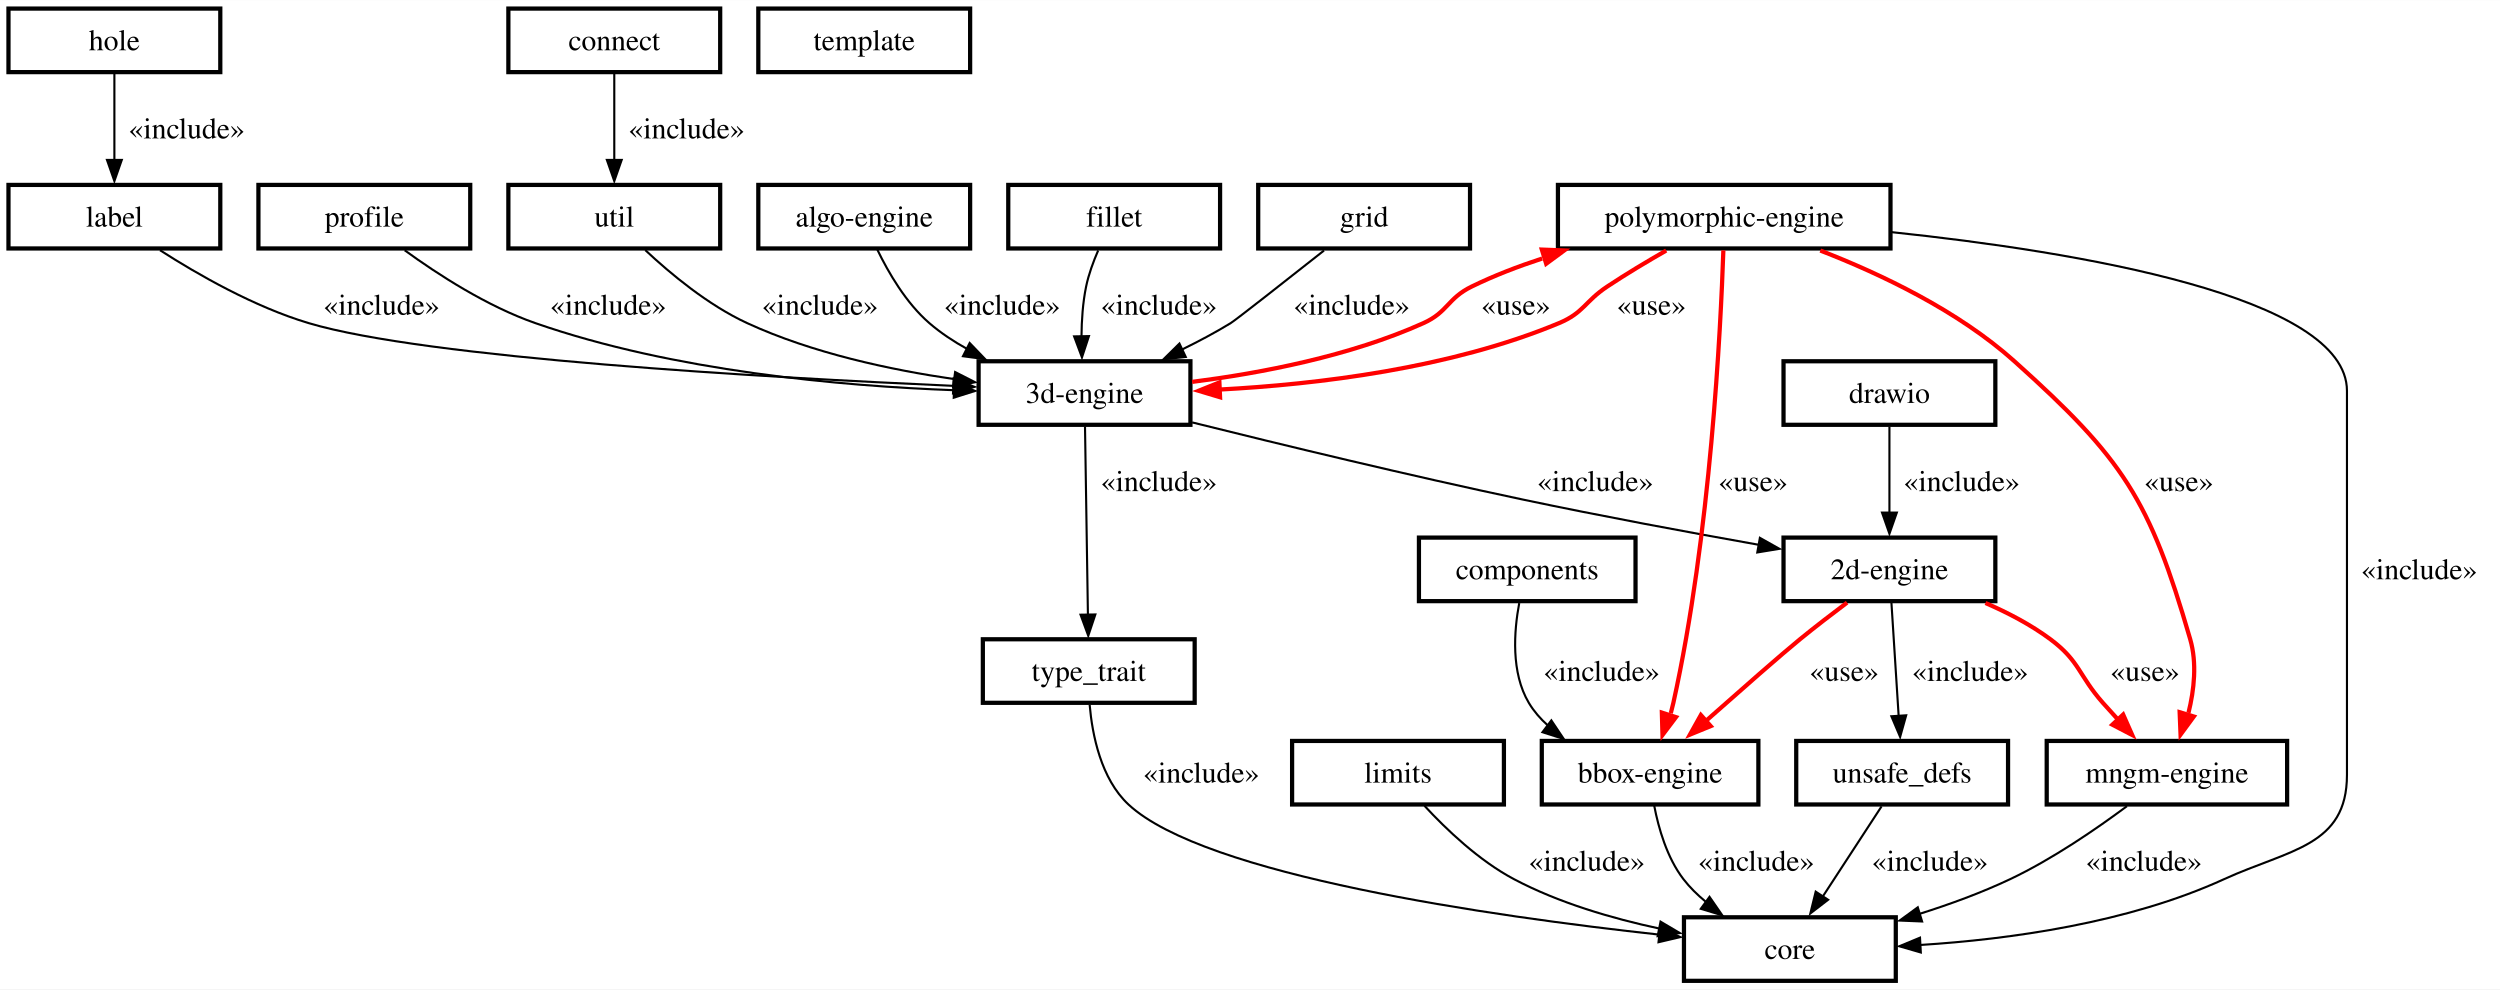
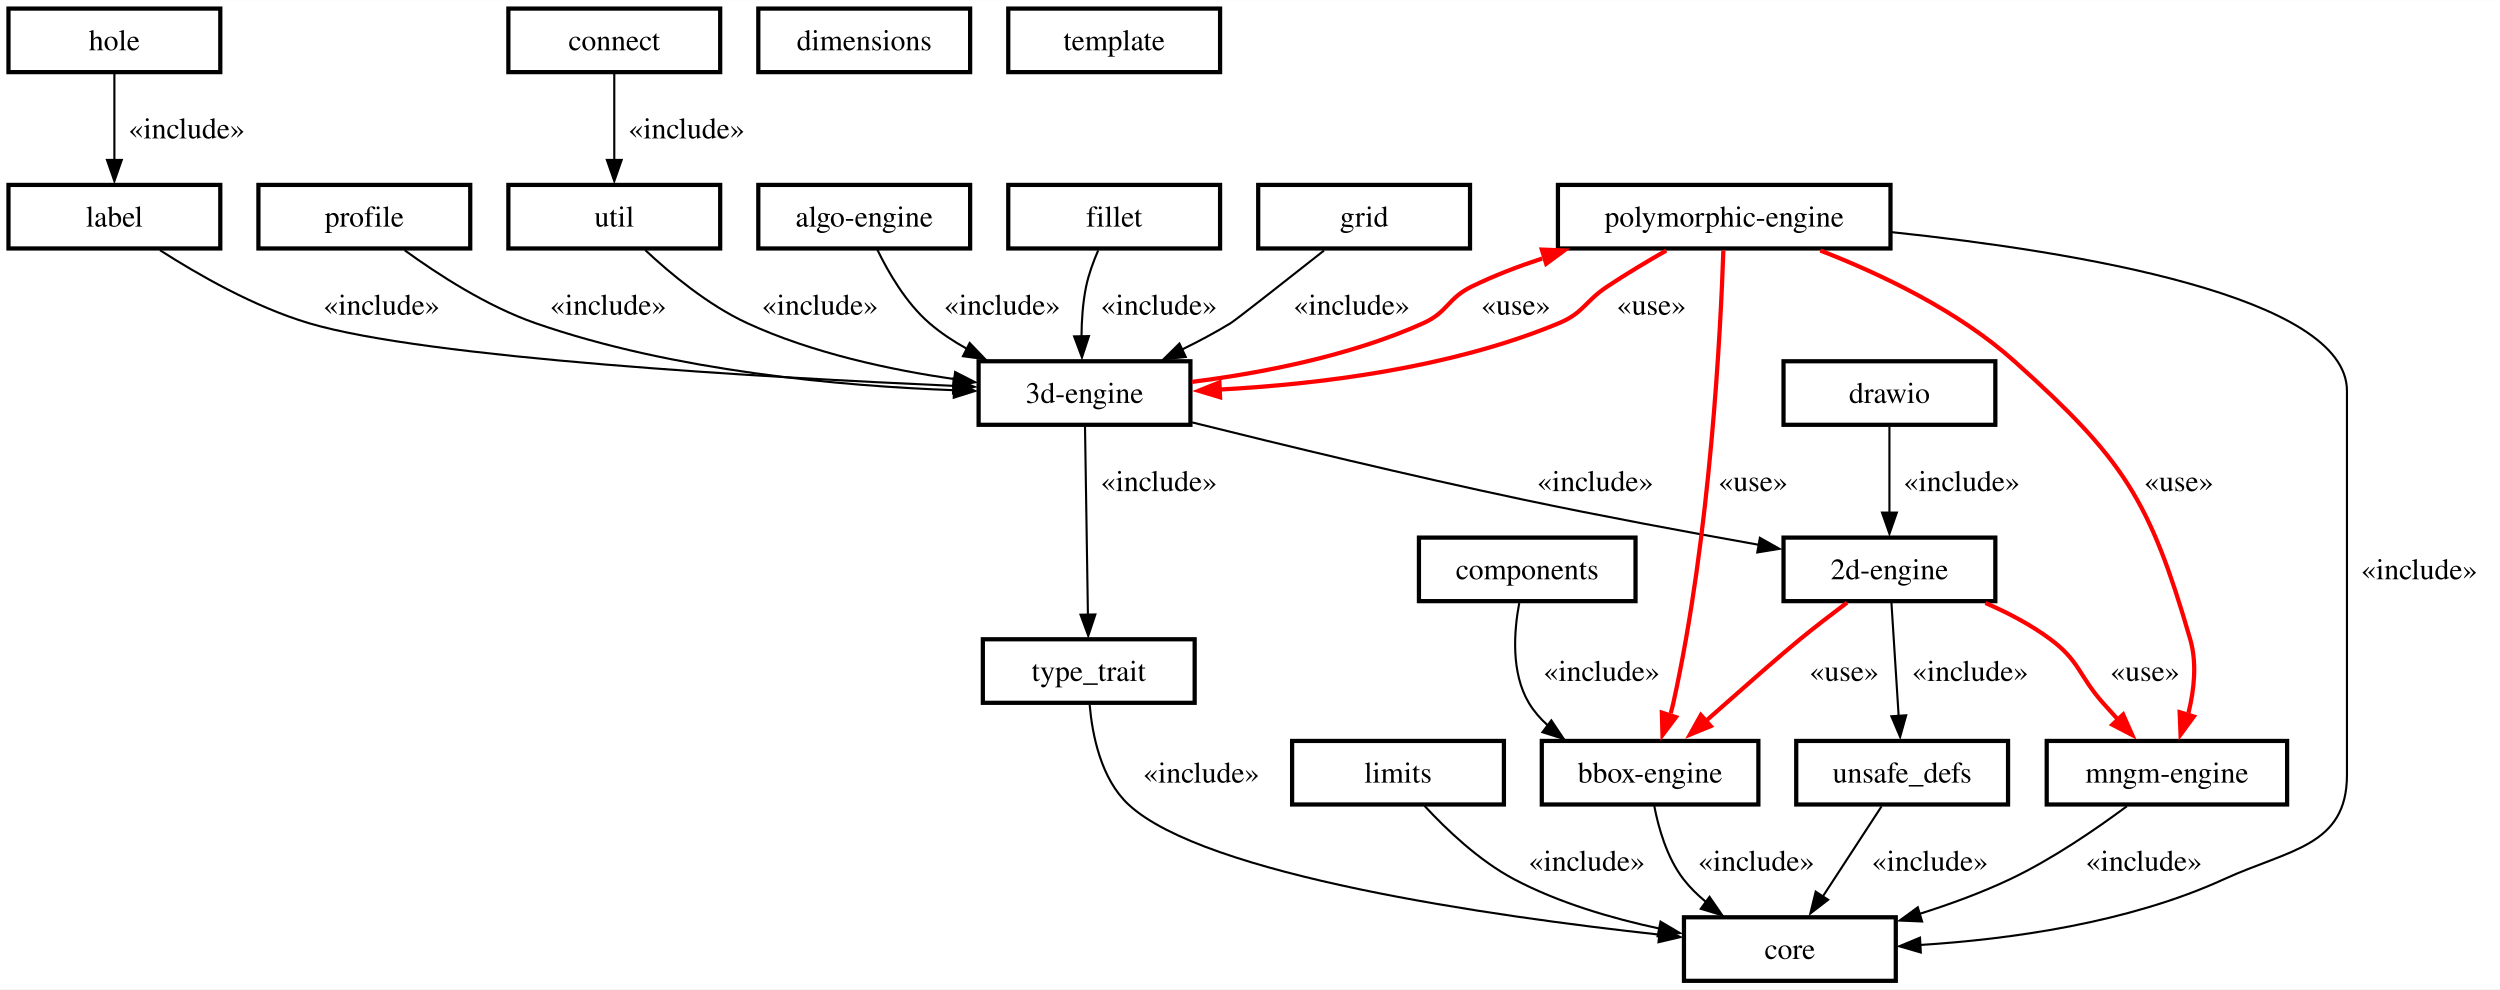
<svg xmlns="http://www.w3.org/2000/svg" width="1180pt" height="467pt" viewBox="0.00 0.00 1180.25 467.00">
  <g id="graph0" class="graph" transform="scale(1 1) rotate(0) translate(4 463)">
    <polygon fill="white" stroke="none" points="-4,4 -4,-463 1176.25,-463 1176.25,4 -4,4" />
    <g id="node1" class="node">
      <polygon fill="white" stroke="black" stroke-width="2" points="938,-209.25 838,-209.25 838,-179.25 938,-179.25 938,-209.25" />
      <text text-anchor="middle" x="888" y="-189.58" font-family="Times,serif" font-size="14.00">2d-engine</text>
    </g>
    <g id="node4" class="node">
      <polygon fill="white" stroke="black" stroke-width="2" points="826.13,-113.25 723.88,-113.25 723.88,-83.25 826.13,-83.25 826.13,-113.25" />
      <text text-anchor="middle" x="775" y="-93.58" font-family="Times,serif" font-size="14.00">bbox-engine</text>
    </g>
    <g id="edge21" class="edge">
      <path fill="none" stroke="red" stroke-width="2" d="M868,-178.56C860.89,-173.22 852.88,-167.06 845.75,-161.25 837.15,-154.24 817.77,-137.22 801.46,-122.78" />
      <polygon fill="red" stroke="red" stroke-width="2" points="803.63,-120.26 793.82,-116.24 798.98,-125.49 803.63,-120.26" />
      <text text-anchor="middle" x="866.63" y="-141.58" font-family="Times,serif" font-size="14.00">«use»</text>
    </g>
-     <g id="node14" class="node">
+     <g id="node15" class="node">
      <polygon fill="white" stroke="black" stroke-width="2" points="1075.75,-113.25 962.25,-113.25 962.25,-83.25 1075.75,-83.25 1075.75,-113.25" />
      <text text-anchor="middle" x="1019" y="-93.58" font-family="Times,serif" font-size="14.00">mngm-engine</text>
    </g>
    <g id="edge20" class="edge">
      <path fill="none" stroke="red" stroke-width="2" d="M933.34,-178.37C943.94,-173.78 954.81,-168.09 964,-161.25 977.87,-150.93 977.31,-144.2 988.75,-131.25 991.04,-128.65 993.47,-125.97 995.92,-123.32" />
      <polygon fill="red" stroke="red" stroke-width="2" points="998.34,-125.72 1002.63,-116.03 993.24,-120.93 998.34,-125.72" />
      <text text-anchor="middle" x="1008.63" y="-141.58" font-family="Times,serif" font-size="14.00">«use»</text>
    </g>
-     <g id="node19" class="node">
+     <g id="node20" class="node">
      <polygon fill="white" stroke="black" stroke-width="2" points="944,-113.25 844,-113.25 844,-83.25 944,-83.25 944,-113.25" />
      <text text-anchor="middle" x="894" y="-93.58" font-family="Times,serif" font-size="14.00">unsafe_defs</text>
    </g>
    <g id="edge1" class="edge">
      <path fill="none" stroke="black" d="M888.94,-178.56C889.86,-164.16 891.28,-141.91 892.38,-124.64" />
      <polygon fill="black" stroke="black" points="895.91,-125.35 893.05,-115.14 888.92,-124.9 895.91,-125.35" />
      <text text-anchor="middle" x="926.13" y="-141.58" font-family="Times,serif" font-size="14.00">«include»</text>
    </g>
    <g id="node2" class="node">
      <polygon fill="white" stroke="black" stroke-width="2" points="558,-292.5 458,-292.5 458,-262.5 558,-262.5 558,-292.5" />
      <text text-anchor="middle" x="508" y="-272.83" font-family="Times,serif" font-size="14.00">3d-engine</text>
    </g>
    <g id="edge2" class="edge">
      <path fill="none" stroke="black" d="M558.82,-263.63C600.57,-253.24 661.32,-238.54 714.75,-227.25 751.74,-219.43 793.41,-211.7 826.61,-205.8" />
      <polygon fill="black" stroke="black" points="826.84,-209.14 836.07,-203.95 825.62,-202.24 826.84,-209.14" />
      <text text-anchor="middle" x="749.13" y="-231.2" font-family="Times,serif" font-size="14.00">«include»</text>
    </g>
-     <g id="node15" class="node">
+     <g id="node16" class="node">
      <polygon fill="white" stroke="black" stroke-width="2" points="888.5,-375.75 731.5,-375.75 731.5,-345.75 888.5,-345.75 888.5,-375.75" />
      <text text-anchor="middle" x="810" y="-356.08" font-family="Times,serif" font-size="14.00">polymorphic-engine</text>
    </g>
    <g id="edge22" class="edge">
      <path fill="none" stroke="red" stroke-width="2" d="M558.8,-282.76C591.17,-286.88 633.39,-294.92 668,-310.5 679.57,-315.71 679.35,-322.17 690.75,-327.75 701.21,-332.87 712.61,-337.26 724.06,-341" />
      <polygon fill="red" stroke="red" stroke-width="2" points="723.9,-345.22 734.48,-344.81 725.95,-338.53 723.9,-345.22" />
      <text text-anchor="middle" x="711.63" y="-314.45" font-family="Times,serif" font-size="14.00">«use»</text>
    </g>
-     <g id="node18" class="node">
+     <g id="node19" class="node">
      <polygon fill="white" stroke="black" stroke-width="2" points="560,-161.25 460,-161.25 460,-131.25 560,-131.25 560,-161.25" />
      <text text-anchor="middle" x="510" y="-141.58" font-family="Times,serif" font-size="14.00">type_trait</text>
    </g>
    <g id="edge3" class="edge">
      <path fill="none" stroke="black" d="M508.23,-261.67C508.57,-239.96 509.2,-199.2 509.61,-172.65" />
      <polygon fill="black" stroke="black" points="513.12,-172.96 509.77,-162.9 506.12,-172.85 513.12,-172.96" />
      <text text-anchor="middle" x="543.13" y="-231.2" font-family="Times,serif" font-size="14.00">«include»</text>
    </g>
    <g id="node3" class="node">
      <polygon fill="white" stroke="black" stroke-width="2" points="454,-375.75 354,-375.75 354,-345.75 454,-345.75 454,-375.75" />
      <text text-anchor="middle" x="404" y="-356.08" font-family="Times,serif" font-size="14.00">algo-engine</text>
    </g>
    <g id="edge4" class="edge">
      <path fill="none" stroke="black" d="M410.2,-345.17C415.41,-334.38 423.76,-319.99 434.75,-310.5 440.11,-305.87 446.25,-301.81 452.64,-298.28" />
      <polygon fill="black" stroke="black" points="453.78,-301.13 461.12,-293.49 450.62,-294.88 453.78,-301.13" />
      <text text-anchor="middle" x="469.13" y="-314.45" font-family="Times,serif" font-size="14.00">«include»</text>
    </g>
    <g id="node7" class="node">
      <polygon fill="white" stroke="black" stroke-width="2" points="891,-30 791,-30 791,0 891,0 891,-30" />
      <text text-anchor="middle" x="841" y="-10.33" font-family="Times,serif" font-size="14.00">core</text>
    </g>
    <g id="edge5" class="edge">
      <path fill="none" stroke="black" d="M776.96,-82.66C778.97,-72.15 782.97,-58.1 790.75,-48 793.74,-44.12 797.35,-40.57 801.24,-37.38" />
      <polygon fill="black" stroke="black" points="803.06,-39.66 809.09,-30.94 798.94,-34 803.06,-39.66" />
      <text text-anchor="middle" x="825.13" y="-51.95" font-family="Times,serif" font-size="14.00">«include»</text>
    </g>
    <g id="node5" class="node">
      <polygon fill="white" stroke="black" stroke-width="2" points="768.13,-209.25 665.88,-209.25 665.88,-179.25 768.13,-179.25 768.13,-209.25" />
      <text text-anchor="middle" x="717" y="-189.58" font-family="Times,serif" font-size="14.00">components</text>
    </g>
    <g id="edge6" class="edge">
      <path fill="none" stroke="black" d="M713.23,-178.35C710.73,-165.04 709.28,-145.5 717.75,-131.25 720.11,-127.29 723.15,-123.78 726.61,-120.68" />
      <polygon fill="black" stroke="black" points="728.39,-122.96 734.28,-114.16 724.19,-117.37 728.39,-122.96" />
      <text text-anchor="middle" x="752.13" y="-141.58" font-family="Times,serif" font-size="14.00">«include»</text>
    </g>
    <g id="node6" class="node">
      <polygon fill="white" stroke="black" stroke-width="2" points="336,-459 236,-459 236,-429 336,-429 336,-459" />
      <text text-anchor="middle" x="286" y="-439.33" font-family="Times,serif" font-size="14.00">connect</text>
    </g>
-     <g id="node20" class="node">
+     <g id="node21" class="node">
      <polygon fill="white" stroke="black" stroke-width="2" points="336,-375.75 236,-375.75 236,-345.75 336,-345.75 336,-375.75" />
      <text text-anchor="middle" x="286" y="-356.08" font-family="Times,serif" font-size="14.00">util</text>
    </g>
    <g id="edge7" class="edge">
      <path fill="none" stroke="black" d="M286,-428.1C286,-416.76 286,-400.88 286,-387.5" />
      <polygon fill="black" stroke="black" points="289.5,-387.56 286,-377.56 282.5,-387.56 289.5,-387.56" />
      <text text-anchor="middle" x="320.13" y="-397.7" font-family="Times,serif" font-size="14.00">«include»</text>
    </g>
    <g id="node8" class="node">
+       <polygon fill="white" stroke="black" stroke-width="2" points="454,-459 354,-459 354,-429 454,-429 454,-459" />
+       <text text-anchor="middle" x="404" y="-439.33" font-family="Times,serif" font-size="14.00">dimensions</text>
+     </g>
+     <g id="node9" class="node">
      <polygon fill="white" stroke="black" stroke-width="2" points="938,-292.5 838,-292.5 838,-262.5 938,-262.5 938,-292.5" />
      <text text-anchor="middle" x="888" y="-272.83" font-family="Times,serif" font-size="14.00">drawio</text>
    </g>
    <g id="edge8" class="edge">
      <path fill="none" stroke="black" d="M888,-261.6C888,-250.26 888,-234.38 888,-221" />
      <polygon fill="black" stroke="black" points="891.5,-221.06 888,-211.06 884.5,-221.06 891.5,-221.06" />
      <text text-anchor="middle" x="922.13" y="-231.2" font-family="Times,serif" font-size="14.00">«include»</text>
    </g>
-     <g id="node9" class="node">
+     <g id="node10" class="node">
      <polygon fill="white" stroke="black" stroke-width="2" points="572,-375.75 472,-375.75 472,-345.75 572,-345.75 572,-375.75" />
      <text text-anchor="middle" x="522" y="-356.08" font-family="Times,serif" font-size="14.00">fillet</text>
    </g>
    <g id="edge9" class="edge">
      <path fill="none" stroke="black" d="M514.45,-344.82C512.16,-339.56 509.94,-333.52 508.75,-327.75 507.19,-320.19 506.63,-311.83 506.57,-304.18" />
      <polygon fill="black" stroke="black" points="510.09,-304.38 506.79,-294.31 503.09,-304.24 510.09,-304.38" />
      <text text-anchor="middle" x="543.13" y="-314.45" font-family="Times,serif" font-size="14.00">«include»</text>
    </g>
-     <g id="node10" class="node">
+     <g id="node11" class="node">
      <polygon fill="white" stroke="black" stroke-width="2" points="690,-375.75 590,-375.75 590,-345.75 690,-345.75 690,-375.75" />
      <text text-anchor="middle" x="640" y="-356.08" font-family="Times,serif" font-size="14.00">grid</text>
    </g>
    <g id="edge10" class="edge">
      <path fill="none" stroke="black" d="M621.07,-344.78C603.39,-330.82 579.37,-311.95 577,-310.5 569.79,-306.09 561.88,-301.89 554.06,-298.06" />
      <polygon fill="black" stroke="black" points="555.8,-294.54 545.27,-293.43 552.81,-300.87 555.8,-294.54" />
      <text text-anchor="middle" x="634.13" y="-314.45" font-family="Times,serif" font-size="14.00">«include»</text>
    </g>
-     <g id="node11" class="node">
+     <g id="node12" class="node">
      <polygon fill="white" stroke="black" stroke-width="2" points="100,-459 0,-459 0,-429 100,-429 100,-459" />
      <text text-anchor="middle" x="50" y="-439.33" font-family="Times,serif" font-size="14.00">hole</text>
    </g>
-     <g id="node12" class="node">
+     <g id="node13" class="node">
      <polygon fill="white" stroke="black" stroke-width="2" points="100,-375.75 0,-375.75 0,-345.75 100,-345.75 100,-375.75" />
      <text text-anchor="middle" x="50" y="-356.08" font-family="Times,serif" font-size="14.00">label</text>
    </g>
    <g id="edge11" class="edge">
      <path fill="none" stroke="black" d="M50,-428.1C50,-416.76 50,-400.88 50,-387.5" />
      <polygon fill="black" stroke="black" points="53.5,-387.56 50,-377.56 46.5,-387.56 53.5,-387.56" />
      <text text-anchor="middle" x="84.13" y="-397.7" font-family="Times,serif" font-size="14.00">«include»</text>
    </g>
    <g id="edge12" class="edge">
      <path fill="none" stroke="black" d="M71.52,-344.93C89.45,-333.41 116.11,-318.15 141.75,-310.5 197.09,-293.99 357.19,-284.83 446.3,-280.88" />
      <polygon fill="black" stroke="black" points="446.22,-284.35 456.06,-280.41 445.92,-277.35 446.22,-284.35" />
      <text text-anchor="middle" x="176.13" y="-314.45" font-family="Times,serif" font-size="14.00">«include»</text>
    </g>
-     <g id="node13" class="node">
+     <g id="node14" class="node">
      <polygon fill="white" stroke="black" stroke-width="2" points="706,-113.25 606,-113.25 606,-83.25 706,-83.25 706,-113.25" />
      <text text-anchor="middle" x="656" y="-93.58" font-family="Times,serif" font-size="14.00">limits</text>
    </g>
    <g id="edge13" class="edge">
      <path fill="none" stroke="black" d="M668.5,-82.62C678.76,-71.52 694.25,-56.73 710.75,-48 731.89,-36.81 757.04,-29.45 779.58,-24.64" />
      <polygon fill="black" stroke="black" points="779.94,-27.94 789.06,-22.55 778.57,-21.08 779.94,-27.94" />
      <text text-anchor="middle" x="745.13" y="-51.95" font-family="Times,serif" font-size="14.00">«include»</text>
    </g>
    <g id="edge14" class="edge">
      <path fill="none" stroke="black" d="M1000.13,-82.46C985.69,-71.72 964.94,-57.46 945,-48 931.54,-41.62 916.5,-36.13 902.14,-31.59" />
      <polygon fill="black" stroke="black" points="903.42,-28.02 892.83,-28.46 901.38,-34.71 903.42,-28.02" />
      <text text-anchor="middle" x="1008.13" y="-51.95" font-family="Times,serif" font-size="14.00">«include»</text>
    </g>
    <g id="edge23" class="edge">
      <path fill="none" stroke="red" stroke-width="2" d="M782.62,-344.78C773.6,-339.62 763.61,-333.64 754.75,-327.75 744.18,-320.72 743.71,-315.39 732,-310.5 680.75,-289.11 617.79,-281.59 571.68,-279.14" />
      <polygon fill="red" stroke="red" stroke-width="2" points="571.99,-275.51 561.85,-278.56 571.68,-282.51 571.99,-275.51" />
      <text text-anchor="middle" x="775.63" y="-314.45" font-family="Times,serif" font-size="14.00">«use»</text>
    </g>
    <g id="edge24" class="edge">
      <path fill="none" stroke="red" stroke-width="2" d="M809.6,-344.86C808.36,-308.15 803.55,-210.5 786,-131.25 785.64,-129.64 785.23,-127.99 784.78,-126.34" />
      <polygon fill="red" stroke="red" stroke-width="2" points="787.23,-124.49 780.86,-116.03 780.56,-126.62 787.23,-124.49" />
      <text text-anchor="middle" x="823.63" y="-231.2" font-family="Times,serif" font-size="14.00">«use»</text>
    </g>
    <g id="edge15" class="edge">
      <path fill="none" stroke="black" d="M889.17,-353.44C976.25,-344.26 1104,-323.18 1104,-278.5 1104,-278.5 1104,-278.5 1104,-97.25 1104,-63.43 1076.75,-62.08 1046,-48 1000.75,-27.28 944.64,-19.6 902.56,-16.93" />
      <polygon fill="black" stroke="black" points="902.82,-13.38 892.64,-16.32 902.43,-20.37 902.82,-13.38" />
      <text text-anchor="middle" x="1138.13" y="-189.58" font-family="Times,serif" font-size="14.00">«include»</text>
    </g>
    <g id="edge25" class="edge">
      <path fill="none" stroke="red" stroke-width="2" d="M855.37,-344.77C884.01,-333.66 920.48,-316.31 947,-292.5 998.36,-246.39 1010.8,-227.54 1030,-161.25 1033.24,-150.05 1031.88,-137.43 1029.18,-126.5" />
      <polygon fill="red" stroke="red" stroke-width="2" points="1031.7,-124.78 1025.44,-116.24 1025.01,-126.82 1031.7,-124.78" />
      <text text-anchor="middle" x="1024.63" y="-231.2" font-family="Times,serif" font-size="14.00">«use»</text>
    </g>
-     <g id="node16" class="node">
+     <g id="node17" class="node">
      <polygon fill="white" stroke="black" stroke-width="2" points="218,-375.75 118,-375.75 118,-345.75 218,-345.75 218,-375.75" />
      <text text-anchor="middle" x="168" y="-356.08" font-family="Times,serif" font-size="14.00">profile</text>
    </g>
    <g id="edge16" class="edge">
      <path fill="none" stroke="black" d="M187.05,-344.89C202.71,-333.5 225.96,-318.44 248.75,-310.5 313.86,-287.82 393.06,-280.79 446.66,-278.82" />
      <polygon fill="black" stroke="black" points="446.48,-282.3 456.36,-278.49 446.26,-275.3 446.48,-282.3" />
      <text text-anchor="middle" x="283.13" y="-314.45" font-family="Times,serif" font-size="14.00">«include»</text>
    </g>
-     <g id="node17" class="node">
-       <polygon fill="white" stroke="black" stroke-width="2" points="454,-459 354,-459 354,-429 454,-429 454,-459" />
-       <text text-anchor="middle" x="404" y="-439.33" font-family="Times,serif" font-size="14.00">template</text>
+     <g id="node18" class="node">
+       <polygon fill="white" stroke="black" stroke-width="2" points="572,-459 472,-459 472,-429 572,-429 572,-459" />
+       <text text-anchor="middle" x="522" y="-439.33" font-family="Times,serif" font-size="14.00">template</text>
    </g>
    <g id="edge17" class="edge">
      <path fill="none" stroke="black" d="M510.43,-130.27C511.66,-116.14 515.75,-95.36 528.75,-83.25 564.57,-49.87 699.52,-30.54 779.82,-21.76" />
      <polygon fill="black" stroke="black" points="779.72,-25.19 789.29,-20.65 778.98,-18.23 779.72,-25.19" />
      <text text-anchor="middle" x="563.13" y="-93.58" font-family="Times,serif" font-size="14.00">«include»</text>
    </g>
    <g id="edge18" class="edge">
      <path fill="none" stroke="black" d="M884.28,-82.35C876.51,-70.44 865.47,-53.51 856.49,-39.74" />
      <polygon fill="black" stroke="black" points="859.05,-38.27 850.66,-31.81 853.19,-42.1 859.05,-38.27" />
      <text text-anchor="middle" x="907.13" y="-51.95" font-family="Times,serif" font-size="14.00">«include»</text>
    </g>
    <g id="edge19" class="edge">
      <path fill="none" stroke="black" d="M300.63,-344.97C312.56,-333.79 330.39,-318.96 348.75,-310.5 379.45,-296.35 416.31,-288.44 446.84,-284.02" />
      <polygon fill="black" stroke="black" points="446.91,-287.41 456.35,-282.6 445.97,-280.47 446.91,-287.41" />
      <text text-anchor="middle" x="383.13" y="-314.45" font-family="Times,serif" font-size="14.00">«include»</text>
    </g>
  </g>
</svg>
